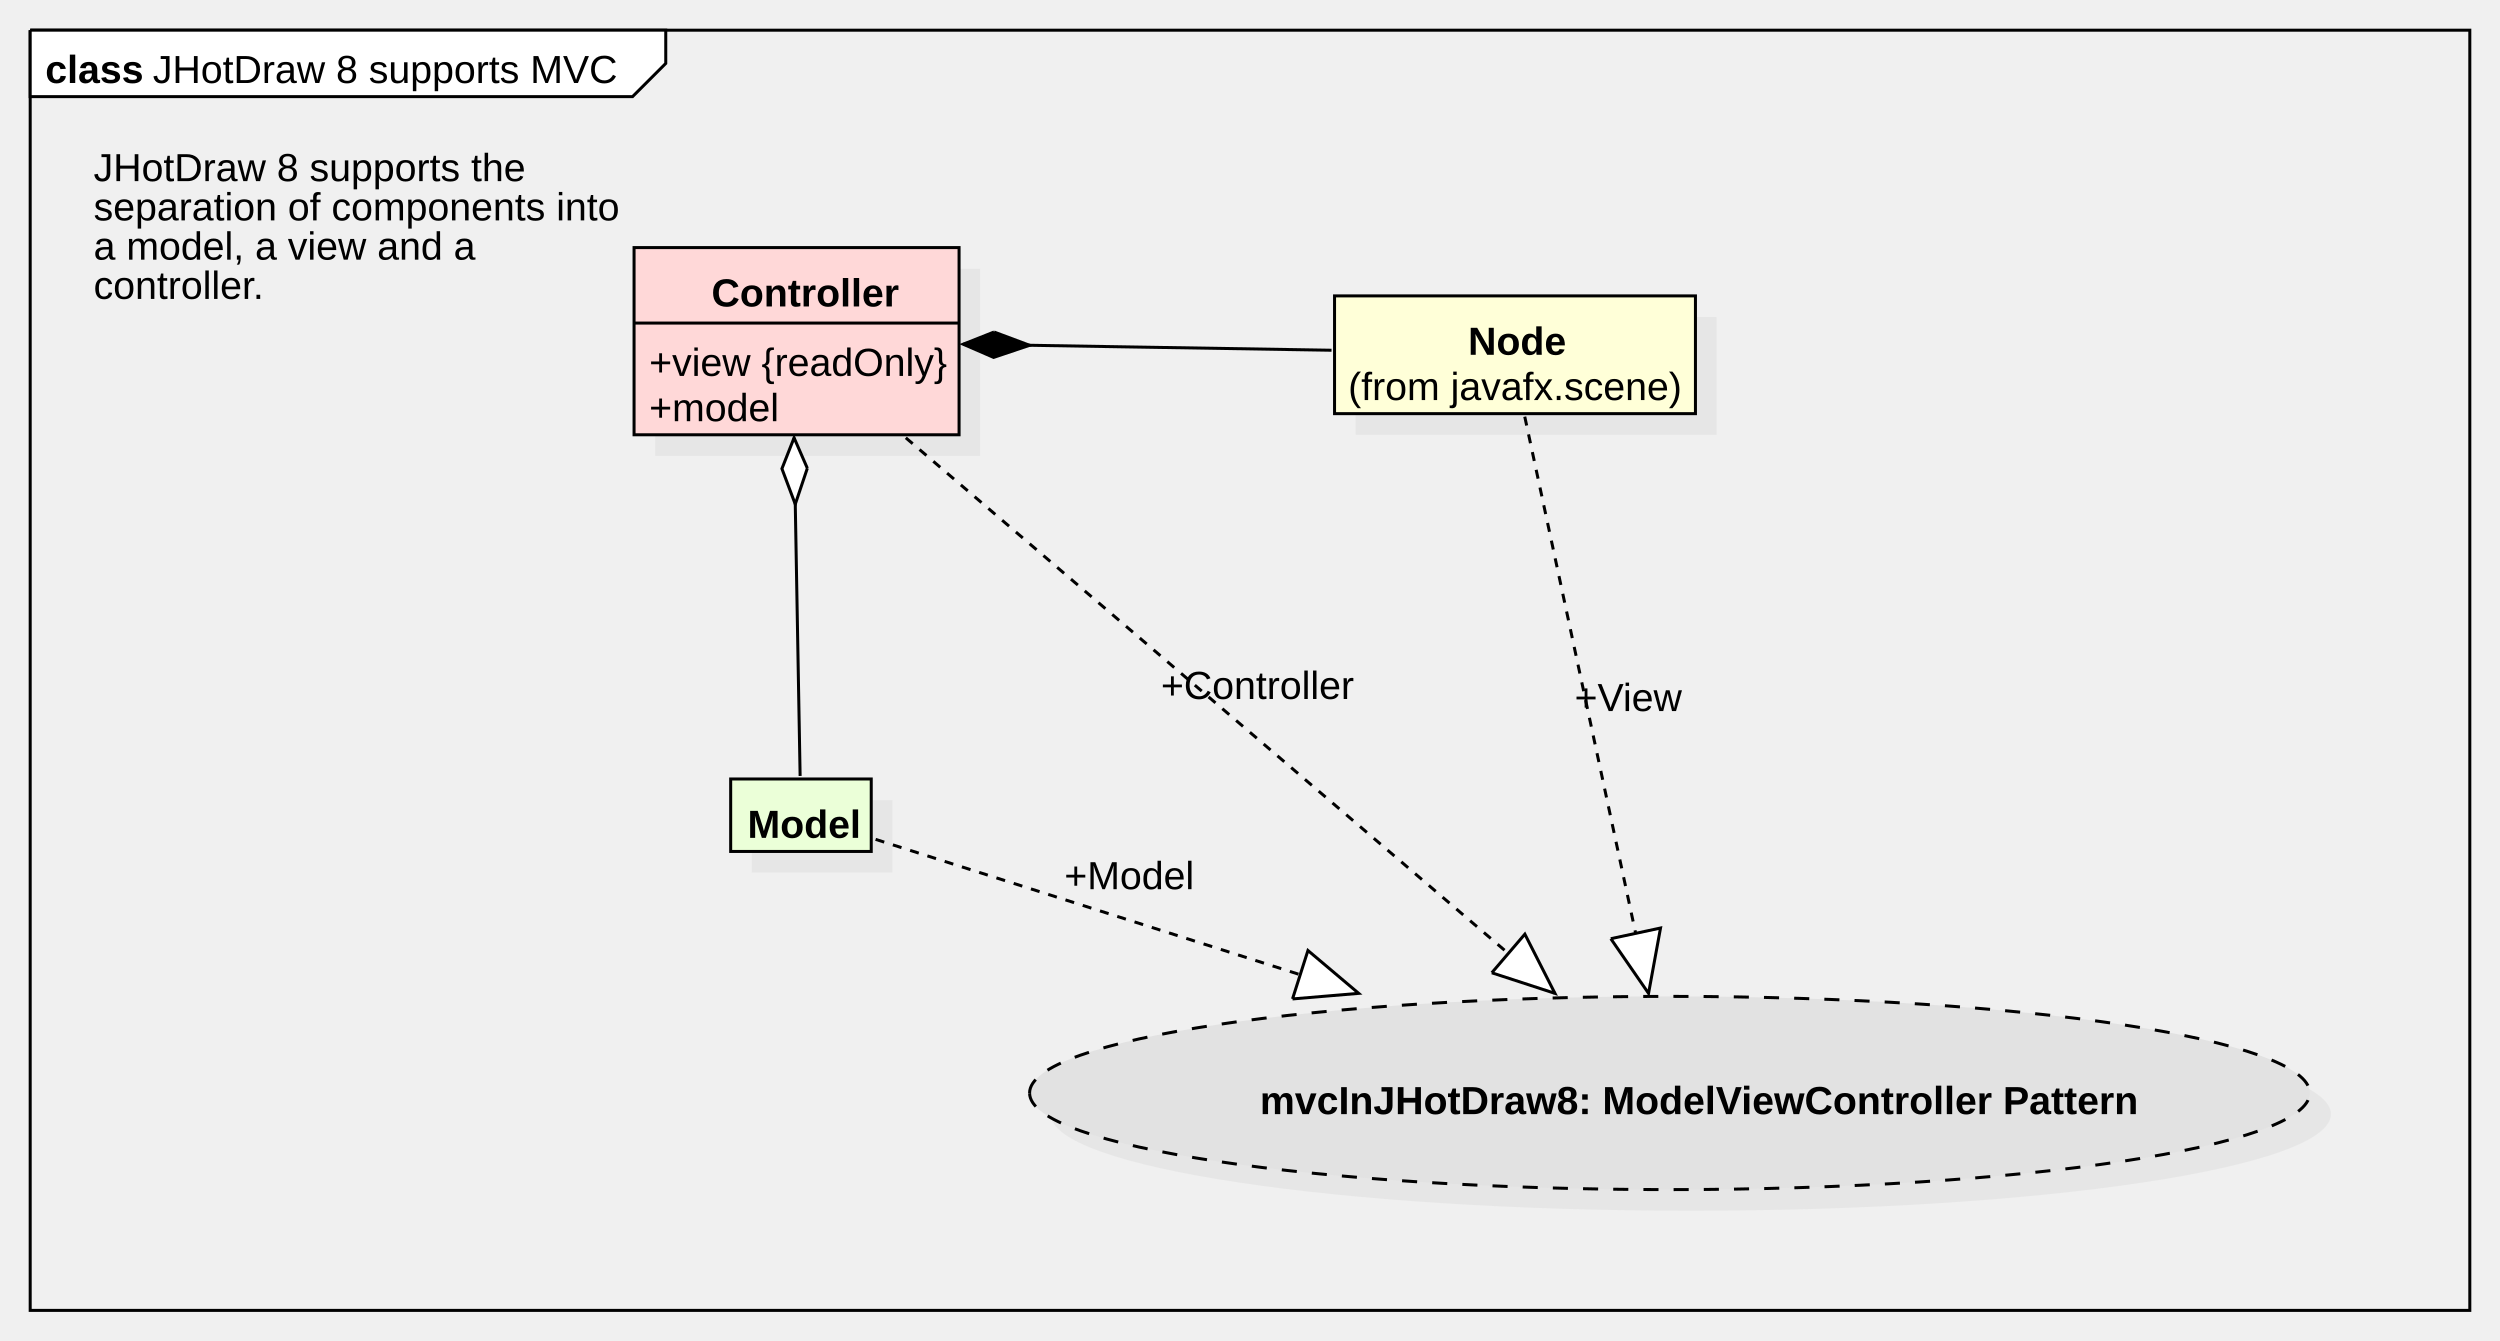
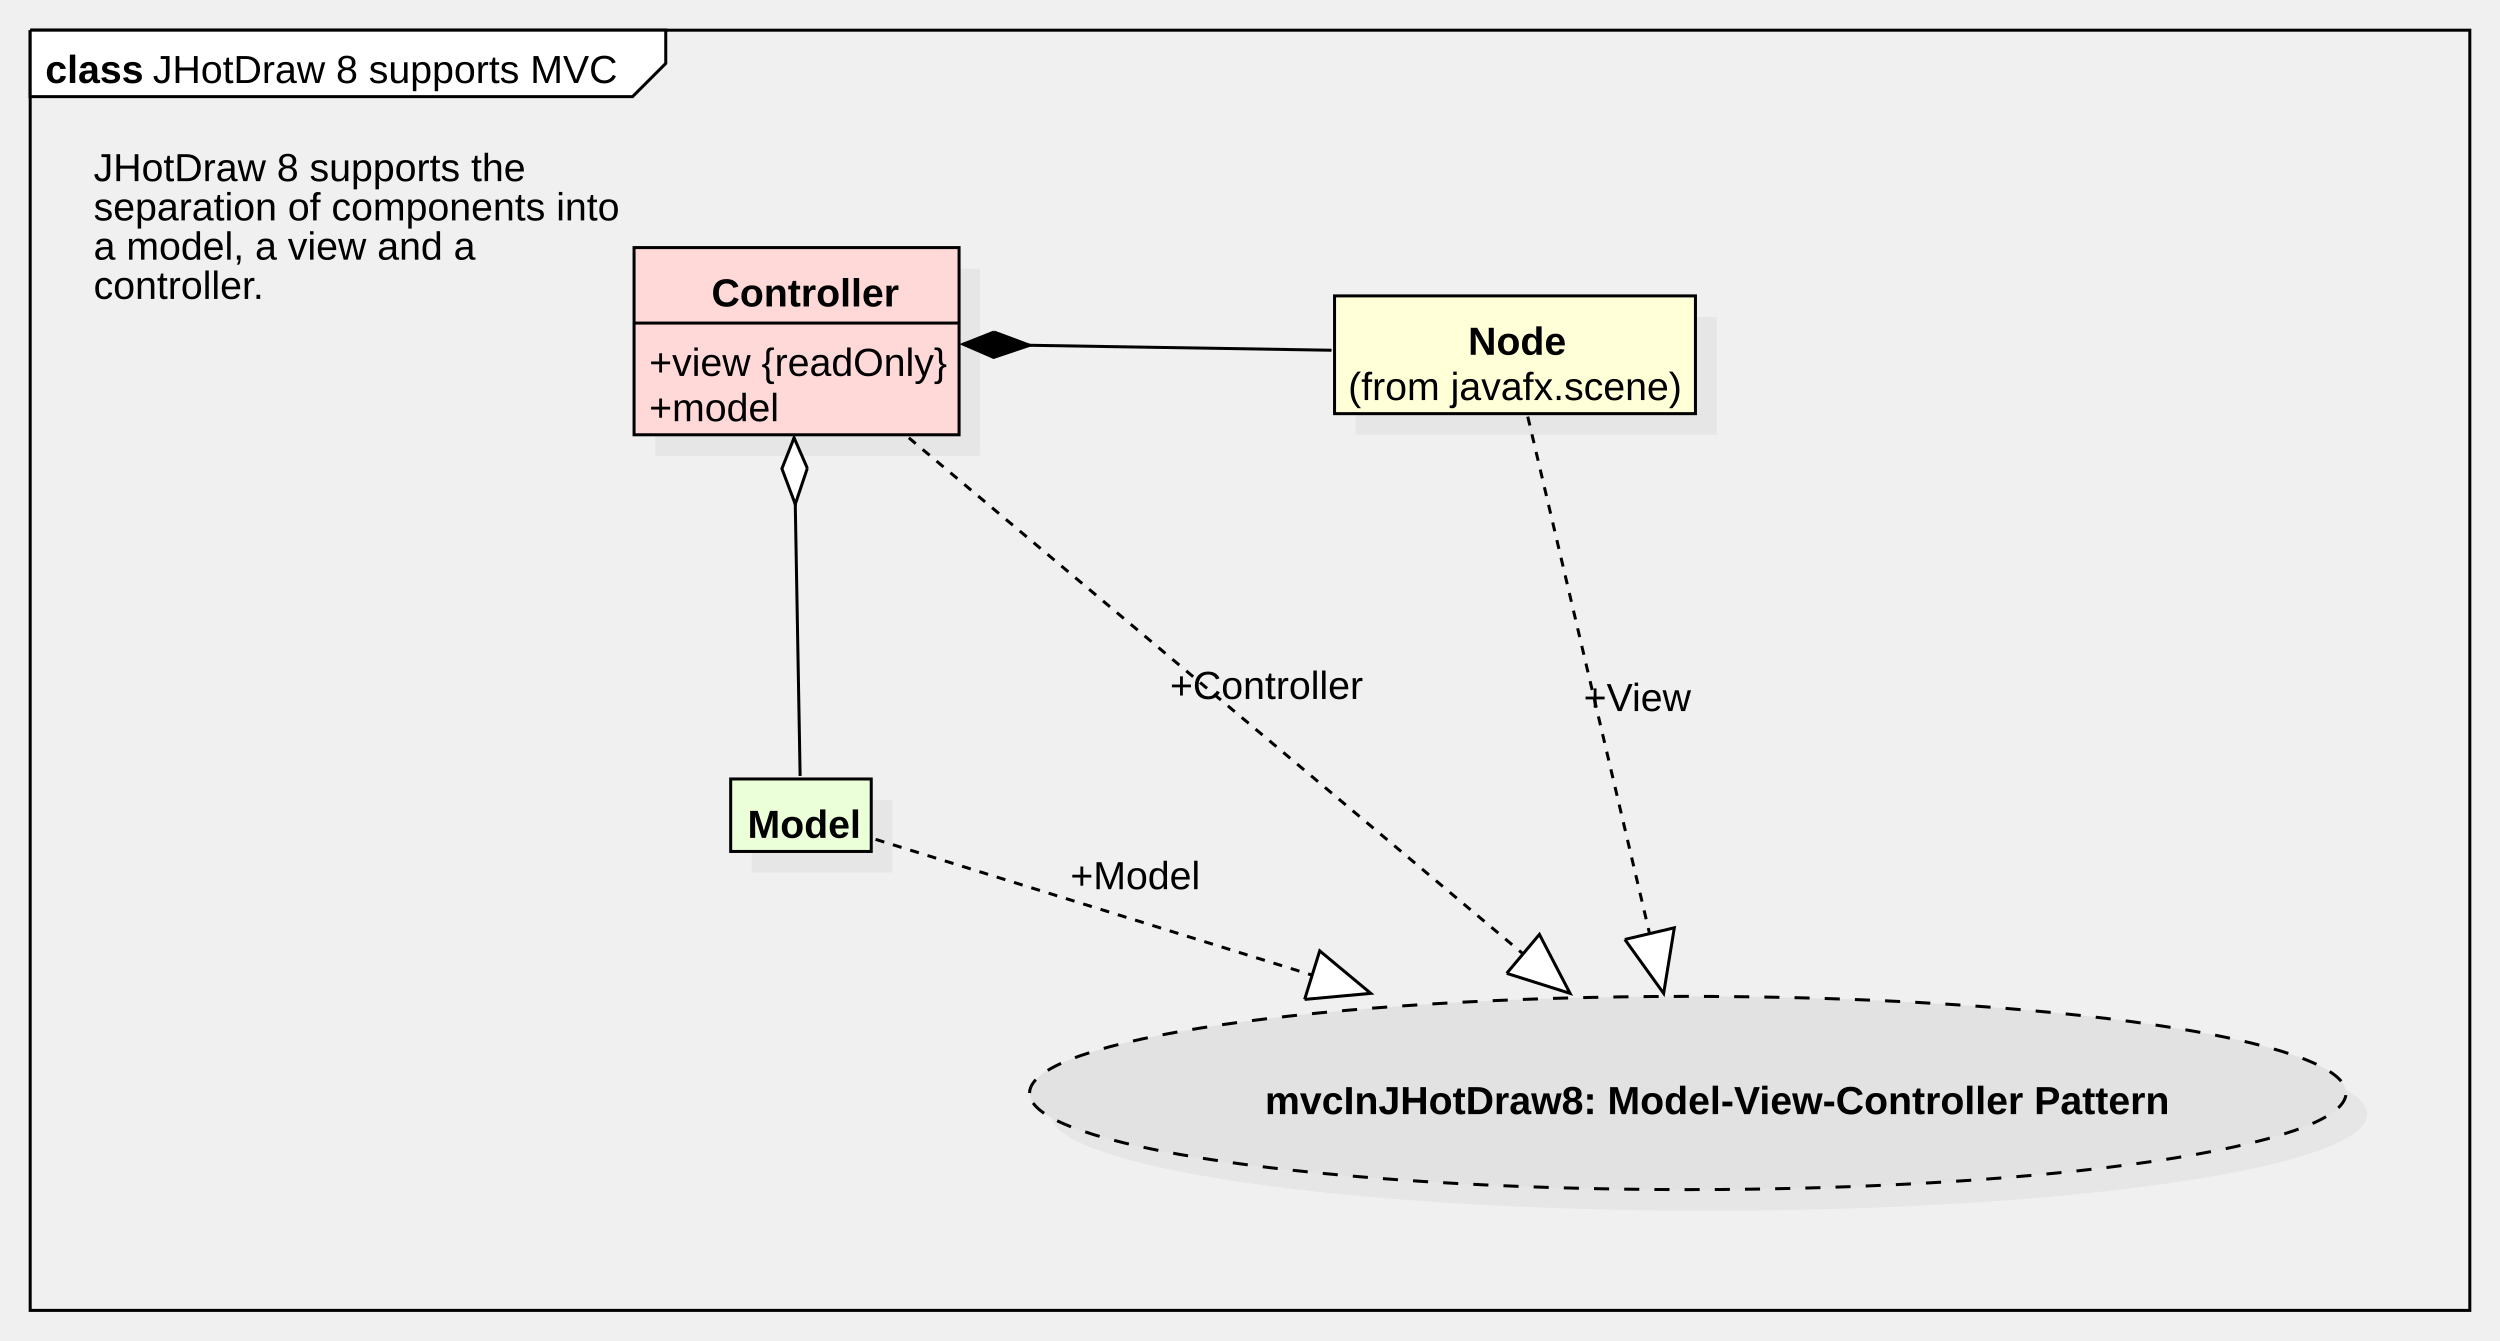
<svg xmlns="http://www.w3.org/2000/svg" version="1.1" width="828" height="444">
  <defs />
  <g>
    <g transform="translate(10,2) scale(1,1)">
      <path fill="none" stroke="#000000" d="M 0 8 L 808 8 L 808 432 L 0 432 L 0 8" stroke-miterlimit="10" />
    </g>
    <g transform="translate(10,2) scale(1,1)">
      <path fill="#ffffff" stroke="none" d="M 0 8 L 0 30 L 199.498 30 L 210.498 19 L 210.498 8 L 0 8" />
    </g>
    <g transform="translate(10,2) scale(1,1)">
      <path fill="none" stroke="#000000" d="M 0 8 L 0 30 L 199.498 30 L 210.498 19 L 210.498 8 L 0 8 L 0 8" stroke-miterlimit="10" />
    </g>
    <g transform="translate(10,2) scale(1,1)">
      <g>
        <path fill="none" stroke="none" />
        <text fill="#000000" stroke="none" font-family="Arial" font-size="13px" font-style="normal" font-weight="normal" text-decoration="none" x="40.618" y="25.5">JHotDraw 8 supports MVC</text>
      </g>
    </g>
    <g transform="translate(10,2) scale(1,1)">
      <g>
        <path fill="none" stroke="none" />
        <text fill="#000000" stroke="none" font-family="Arial" font-size="13px" font-style="normal" font-weight="bold" text-decoration="none" x="5" y="25.5">class</text>
      </g>
    </g>
    <g transform="translate(10,2) scale(1,1)">
-       <path fill="#C0C0C0" stroke="none" d="M 338 367 C 338 349.327 432.916 335 550 335 C 667.084 335 762 349.327 762 367 C 762 384.673 667.084 399 550 399 C 432.916 399 338 384.673 338 367 Z" opacity="0.2" />
+       <path fill="#C0C0C0" stroke="none" d="M 338 367 C 338 349.327 435.602 335 556 335 C 676.398 335 774 349.327 774 367 C 774 384.673 676.398 399 556 399 C 435.602 399 338 384.673 338 367 Z" opacity="0.2" />
    </g>
    <g transform="translate(10,2) scale(1,1)">
-       <path fill="#e2e2e2" stroke="none" d="M 331 360 C 331 342.327 425.916 328 543 328 C 660.084 328 755 342.327 755 360 C 755 377.673 660.084 392 543 392 C 425.916 392 331 377.673 331 360 Z" />
+       <path fill="#e2e2e2" stroke="none" d="M 331 360 C 331 342.327 428.602 328 549 328 C 669.398 328 767 342.327 767 360 C 767 377.673 669.398 392 549 392 C 428.602 392 331 377.673 331 360 Z" />
    </g>
    <g transform="translate(10,2) scale(1,1)">
-       <path fill="none" stroke="#000000" d="M 331 360 C 331 342.327 425.916 328 543 328 C 660.084 328 755 342.327 755 360 C 755 377.673 660.084 392 543 392 C 425.916 392 331 377.673 331 360 Z" stroke-miterlimit="10" stroke-dasharray="5" />
+       <path fill="none" stroke="#000000" d="M 331 360 C 331 342.327 428.602 328 549 328 C 669.398 328 767 342.327 767 360 C 767 377.673 669.398 392 549 392 C 428.602 392 331 377.673 331 360 Z" stroke-miterlimit="10" stroke-dasharray="5" />
    </g>
    <g transform="translate(10,2) scale(1,1)">
      <g>
        <path fill="none" stroke="none" />
-         <text fill="#000000" stroke="none" font-family="Arial" font-size="13px" font-style="normal" font-weight="bold" text-decoration="none" x="407.29" y="367">mvcInJHotDraw8: ModelViewController Pattern</text>
+         <text fill="#000000" stroke="none" font-family="Arial" font-size="13px" font-style="normal" font-weight="bold" text-decoration="none" x="408.961" y="367">mvcInJHotDraw8: Model-View-Controller Pattern</text>
      </g>
    </g>
    <g transform="translate(10,2) scale(1,1)">
      <rect fill="#C0C0C0" stroke="none" x="439" y="103" width="119.532" height="39" opacity="0.2" />
    </g>
    <g transform="translate(10,2) scale(1,1)">
      <rect fill="#ffffd8" stroke="none" x="432" y="96" width="119.532" height="39" />
    </g>
    <g transform="translate(10,2) scale(1,1)">
      <path fill="none" stroke="#000000" d="M 432 96 L 551.532 96 L 551.532 135 L 432 135 L 432 96 Z Z" stroke-miterlimit="10" />
    </g>
    <g transform="translate(10,2) scale(1,1)">
      <g>
        <path fill="none" stroke="none" />
        <text fill="#000000" stroke="none" font-family="Arial" font-size="13px" font-style="normal" font-weight="bold" text-decoration="none" x="476.227" y="115.5">Node</text>
      </g>
    </g>
    <g transform="translate(10,2) scale(1,1)">
      <g>
        <path fill="none" stroke="none" />
        <text fill="#000000" stroke="none" font-family="Arial" font-size="13px" font-style="normal" font-weight="normal" text-decoration="none" x="436.5" y="130.5">(from javafx.scene)</text>
      </g>
    </g>
    <g transform="translate(10,2) scale(1,1)">
      <g>
        <path fill="none" stroke="none" />
        <text fill="#000000" stroke="none" font-family="Arial" font-size="13px" font-style="normal" font-weight="normal" text-decoration="none" x="21" y="58">JHotDraw 8 supports the</text>
        <text fill="#000000" stroke="none" font-family="Arial" font-size="13px" font-style="normal" font-weight="normal" text-decoration="none" x="21" y="71">separation of components into</text>
        <text fill="#000000" stroke="none" font-family="Arial" font-size="13px" font-style="normal" font-weight="normal" text-decoration="none" x="21" y="84">a model, a view and a</text>
        <text fill="#000000" stroke="none" font-family="Arial" font-size="13px" font-style="normal" font-weight="normal" text-decoration="none" x="21" y="97">controller.</text>
      </g>
    </g>
    <g transform="translate(10,2) scale(1,1)">
      <rect fill="#C0C0C0" stroke="none" x="207" y="87" width="107.643" height="62" opacity="0.2" />
    </g>
    <g transform="translate(10,2) scale(1,1)">
      <rect fill="#ffd8d8" stroke="none" x="200" y="80" width="107.643" height="62" />
    </g>
    <g transform="translate(10,2) scale(1,1)">
      <path fill="none" stroke="#000000" d="M 200 80 L 307.643 80 L 307.643 142 L 200 142 L 200 80 Z Z" stroke-miterlimit="10" />
    </g>
    <g transform="translate(10,2) scale(1,1)">
      <path fill="none" stroke="#000000" d="M 200 105 L 307.643 105" stroke-miterlimit="10" />
    </g>
    <g transform="translate(10,2) scale(1,1)">
      <g>
        <path fill="none" stroke="none" />
        <text fill="#000000" stroke="none" font-family="Arial" font-size="13px" font-style="normal" font-weight="bold" text-decoration="none" x="225.644" y="99.5">Controller</text>
      </g>
    </g>
    <g transform="translate(10,2) scale(1,1)">
      <g>
        <path fill="none" stroke="none" />
        <text fill="#000000" stroke="none" font-family="Arial" font-size="13px" font-style="normal" font-weight="normal" text-decoration="none" x="205" y="122.5">+view {readOnly}</text>
      </g>
    </g>
    <g transform="translate(10,2) scale(1,1)">
      <g>
        <path fill="none" stroke="none" />
        <text fill="#000000" stroke="none" font-family="Arial" font-size="13px" font-style="normal" font-weight="normal" text-decoration="none" x="205" y="137.5">+model</text>
      </g>
    </g>
    <g transform="translate(10,2) scale(1,1)">
      <rect fill="#C0C0C0" stroke="none" x="239" y="263" width="46.553" height="24" opacity="0.2" />
    </g>
    <g transform="translate(10,2) scale(1,1)">
      <rect fill="#ebffd8" stroke="none" x="232" y="256" width="46.553" height="24" />
    </g>
    <g transform="translate(10,2) scale(1,1)">
      <path fill="none" stroke="#000000" d="M 232 256 L 278.553 256 L 278.553 280 L 232 280 L 232 256 Z Z" stroke-miterlimit="10" />
    </g>
    <g transform="translate(10,2) scale(1,1)">
      <g>
        <path fill="none" stroke="none" />
        <text fill="#000000" stroke="none" font-family="Arial" font-size="13px" font-style="normal" font-weight="bold" text-decoration="none" x="237.573" y="275.5">Model</text>
      </g>
    </g>
    <g transform="translate(10,2) scale(1,1)">
-       <path fill="none" stroke="#000000" d="M 280 276 L 440 327" stroke-miterlimit="10" stroke-dasharray="3" />
+       <path fill="none" stroke="#000000" d="M 280 276 L 444 327" stroke-miterlimit="10" stroke-dasharray="3" />
    </g>
    <g transform="translate(10,2) scale(1,1)">
-       <path fill="#FFFFFF" stroke="none" d="M 418.078 328.849 L 440 327 L 423.191 312.806" />
+       <path fill="#FFFFFF" stroke="none" d="M 422.091 329.004 L 444 327 L 427.091 312.925" />
    </g>
    <g transform="translate(10,2) scale(1,1)">
-       <path fill="none" stroke="#000000" d="M 418.078 328.849 L 440 327 L 423.191 312.806 L 418.078 328.849" stroke-miterlimit="10" />
+       <path fill="none" stroke="#000000" d="M 422.091 329.004 L 444 327 L 427.091 312.925 L 422.091 329.004" stroke-miterlimit="10" />
    </g>
    <g transform="translate(10,2) scale(1,1)">
      <g>
        <path fill="none" stroke="none" />
-         <text fill="#000000" stroke="none" font-family="Arial" font-size="13px" font-style="normal" font-weight="normal" text-decoration="none" x="342.5" y="292.5">+Model</text>
+         <text fill="#000000" stroke="none" font-family="Arial" font-size="13px" font-style="normal" font-weight="normal" text-decoration="none" x="344.5" y="292.5">+Model</text>
      </g>
    </g>
    <g transform="translate(10,2) scale(1,1)">
-       <path fill="none" stroke="#000000" d="M 290 143 L 505 327" stroke-miterlimit="10" stroke-dasharray="3" />
+       <path fill="none" stroke="#000000" d="M 291 143 L 510 327" stroke-miterlimit="10" stroke-dasharray="3" />
    </g>
    <g transform="translate(10,2) scale(1,1)">
-       <path fill="#FFFFFF" stroke="none" d="M 484.084 320.181 L 505 327 L 495.032 307.388" />
+       <path fill="#FFFFFF" stroke="none" d="M 489.022 320.371 L 510 327 L 499.854 307.479" />
    </g>
    <g transform="translate(10,2) scale(1,1)">
-       <path fill="none" stroke="#000000" d="M 484.084 320.181 L 505 327 L 495.032 307.388 L 484.084 320.181" stroke-miterlimit="10" />
+       <path fill="none" stroke="#000000" d="M 489.022 320.371 L 510 327 L 499.854 307.479 L 489.022 320.371" stroke-miterlimit="10" />
    </g>
    <g transform="translate(10,2) scale(1,1)">
      <g>
        <path fill="none" stroke="none" />
-         <text fill="#000000" stroke="none" font-family="Arial" font-size="13px" font-style="normal" font-weight="normal" text-decoration="none" x="374.5" y="229.5">+Controller</text>
+         <text fill="#000000" stroke="none" font-family="Arial" font-size="13px" font-style="normal" font-weight="normal" text-decoration="none" x="377.5" y="229.5">+Controller</text>
      </g>
    </g>
    <g transform="translate(10,2) scale(1,1)">
      <path fill="none" stroke="#000000" d="M 255 255 L 253 143" stroke-miterlimit="10" />
    </g>
    <g transform="translate(10,2) scale(1,1)">
      <path fill="#FFFFFF" stroke="none" d="M 257.39 153.086 L 253 143 L 248.973 153.236 L 253.393 164.996" />
    </g>
    <g transform="translate(10,2) scale(1,1)">
      <path fill="none" stroke="#000000" d="M 257.39 153.086 L 253 143 L 248.973 153.236 L 253.393 164.996 L 257.39 153.086" stroke-miterlimit="10" />
    </g>
    <g transform="translate(10,2) scale(1,1)">
-       <path fill="none" stroke="#000000" d="M 495 136 L 536 327" stroke-miterlimit="10" stroke-dasharray="3" />
+       <path fill="none" stroke="#000000" d="M 496 136 L 541 327" stroke-miterlimit="10" stroke-dasharray="3" />
    </g>
    <g transform="translate(10,2) scale(1,1)">
-       <path fill="#FFFFFF" stroke="none" d="M 523.503 308.894 L 536 327 L 539.966 305.36" />
+       <path fill="#FFFFFF" stroke="none" d="M 528.144 309.147 L 541 327 L 544.534 305.286" />
    </g>
    <g transform="translate(10,2) scale(1,1)">
-       <path fill="none" stroke="#000000" d="M 523.503 308.894 L 536 327 L 539.966 305.36 L 523.503 308.894" stroke-miterlimit="10" />
+       <path fill="none" stroke="#000000" d="M 528.144 309.147 L 541 327 L 544.534 305.286 L 528.144 309.147" stroke-miterlimit="10" />
    </g>
    <g transform="translate(10,2) scale(1,1)">
      <g>
        <path fill="none" stroke="none" />
-         <text fill="#000000" stroke="none" font-family="Arial" font-size="13px" font-style="normal" font-weight="normal" text-decoration="none" x="511.5" y="233.5">+View</text>
+         <text fill="#000000" stroke="none" font-family="Arial" font-size="13px" font-style="normal" font-weight="normal" text-decoration="none" x="514.5" y="233.5">+View</text>
      </g>
    </g>
    <g transform="translate(10,2) scale(1,1)">
      <path fill="none" stroke="#000000" d="M 431 114 L 309 112" stroke-miterlimit="10" />
    </g>
    <g transform="translate(10,2) scale(1,1)">
      <path fill="#000000" stroke="none" d="M 319.23 107.958 L 309 112 L 319.092 116.376 L 330.997 112.361" />
    </g>
    <g transform="translate(10,2) scale(1,1)">
      <path fill="none" stroke="#000000" d="M 319.23 107.958 L 309 112 L 319.092 116.376 L 330.997 112.361 L 319.23 107.958" stroke-miterlimit="10" />
    </g>
  </g>
</svg>
